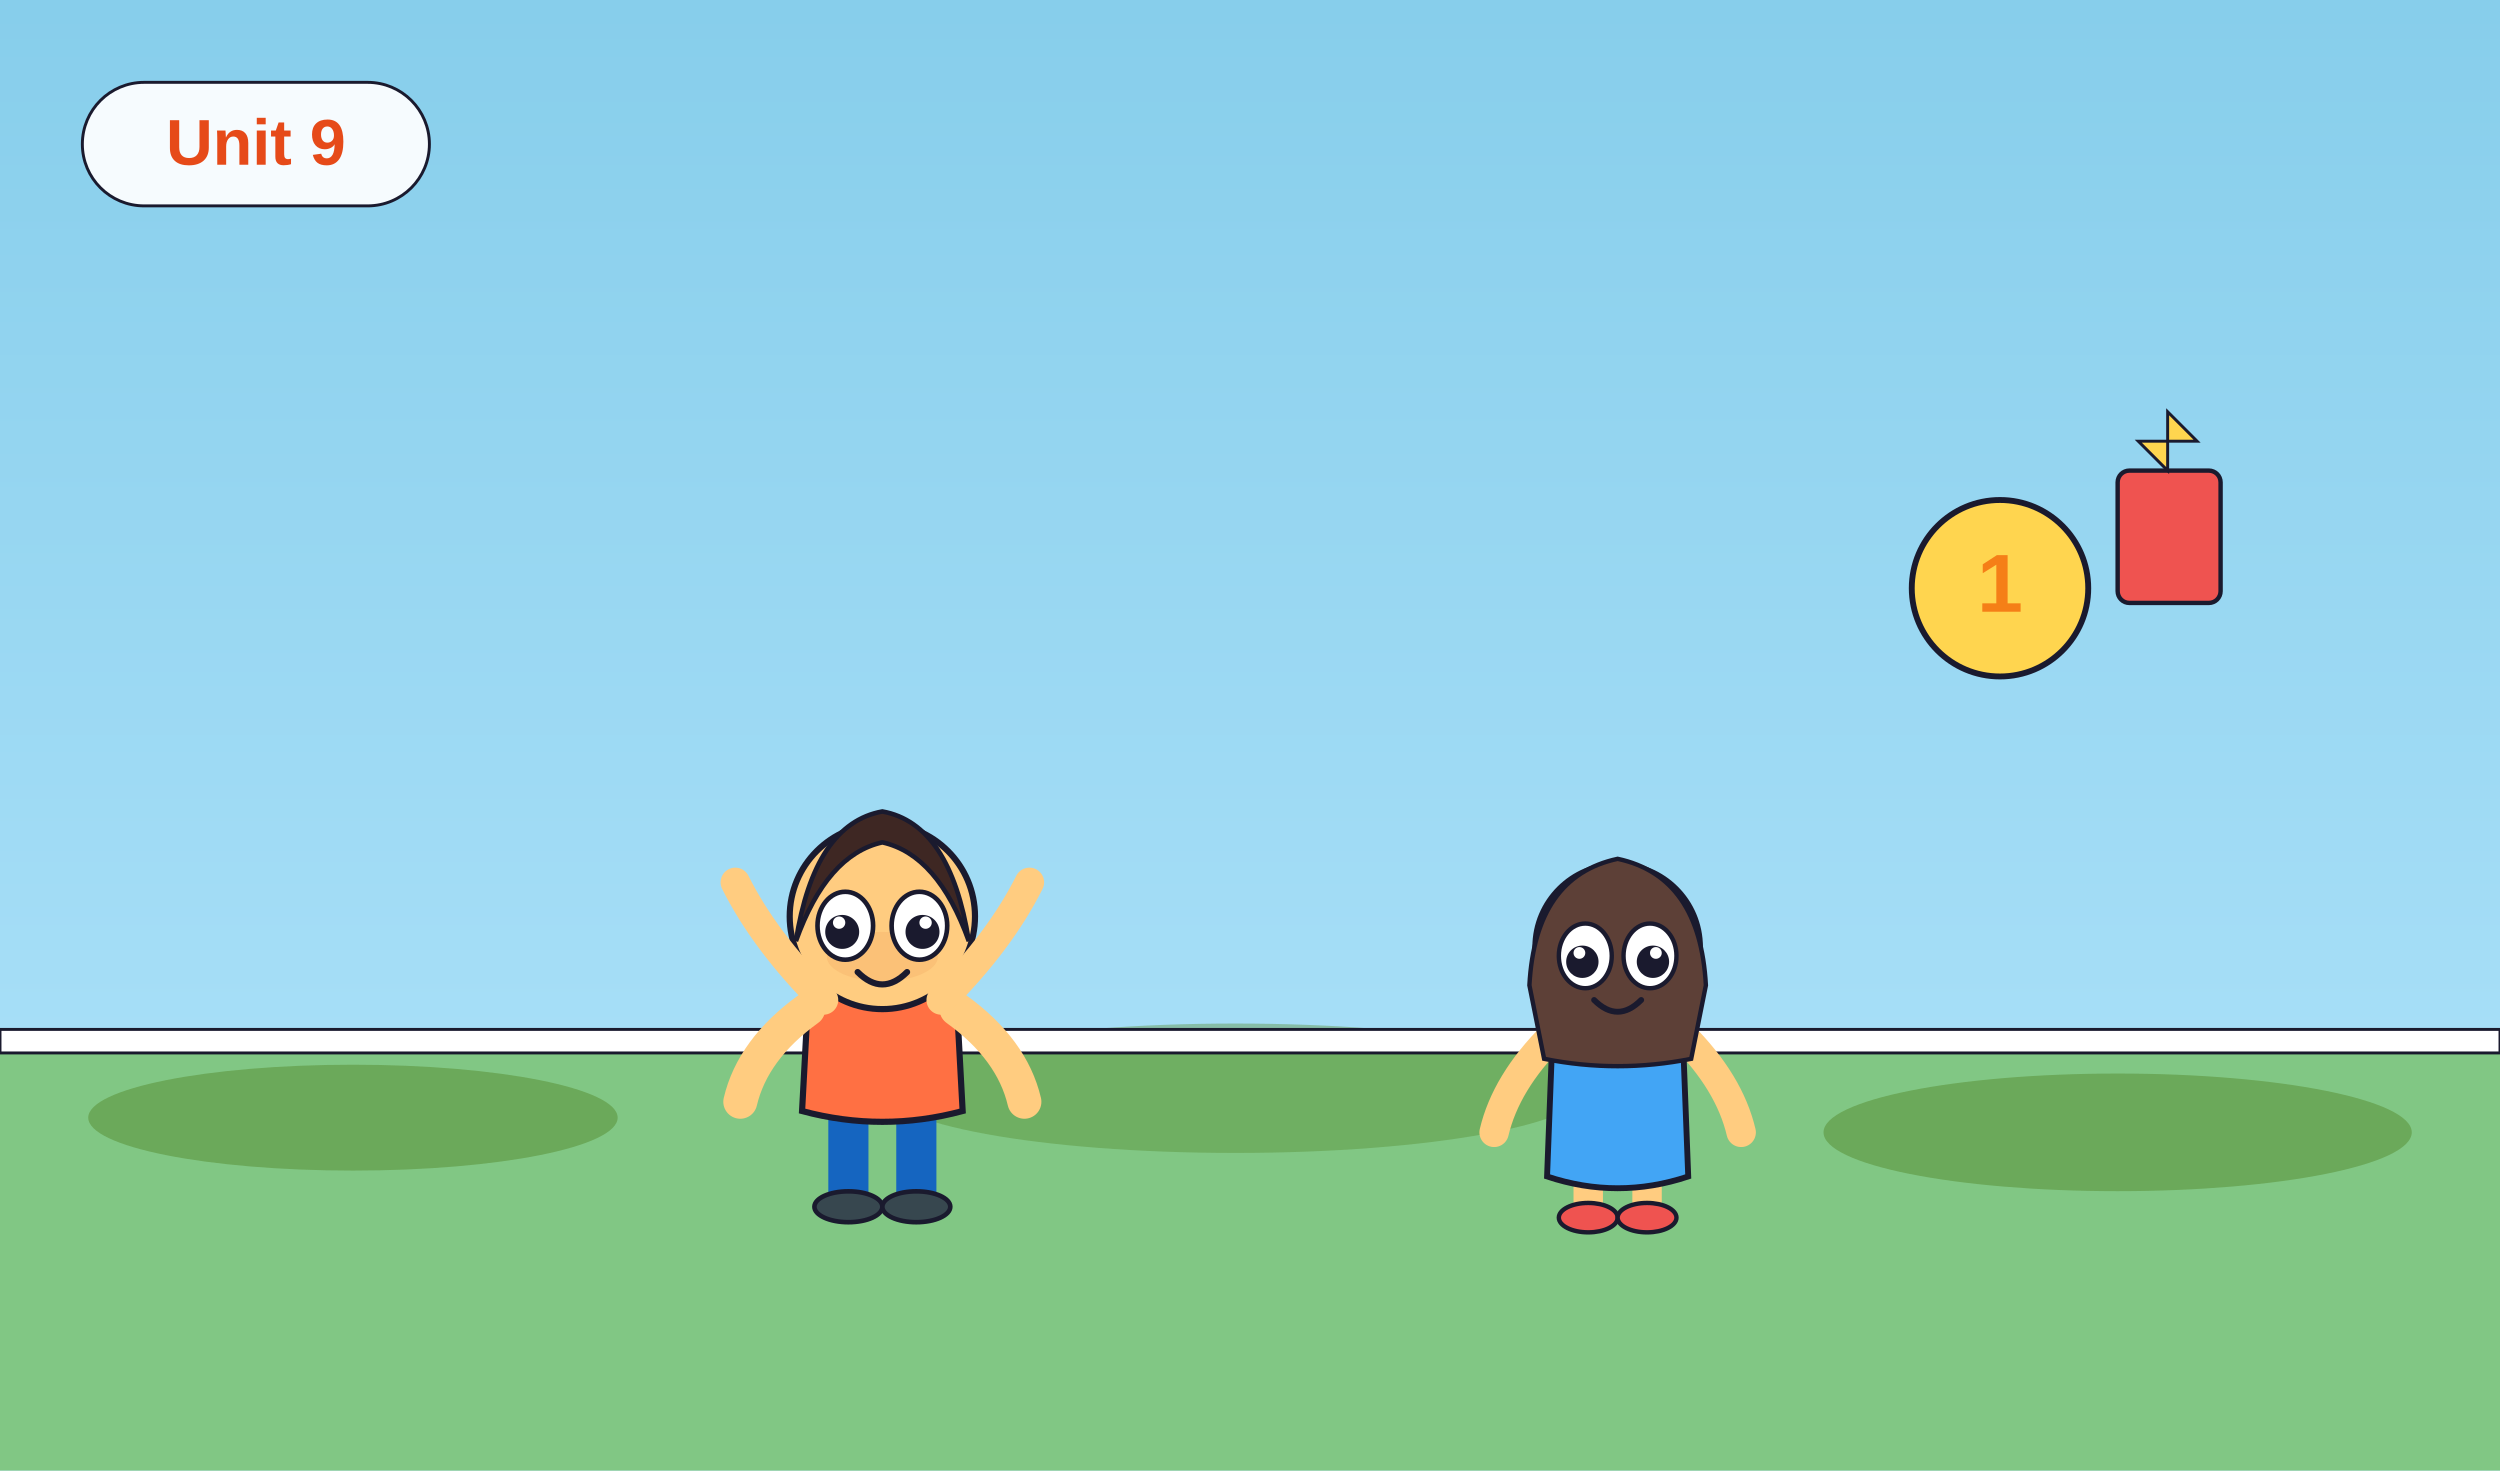
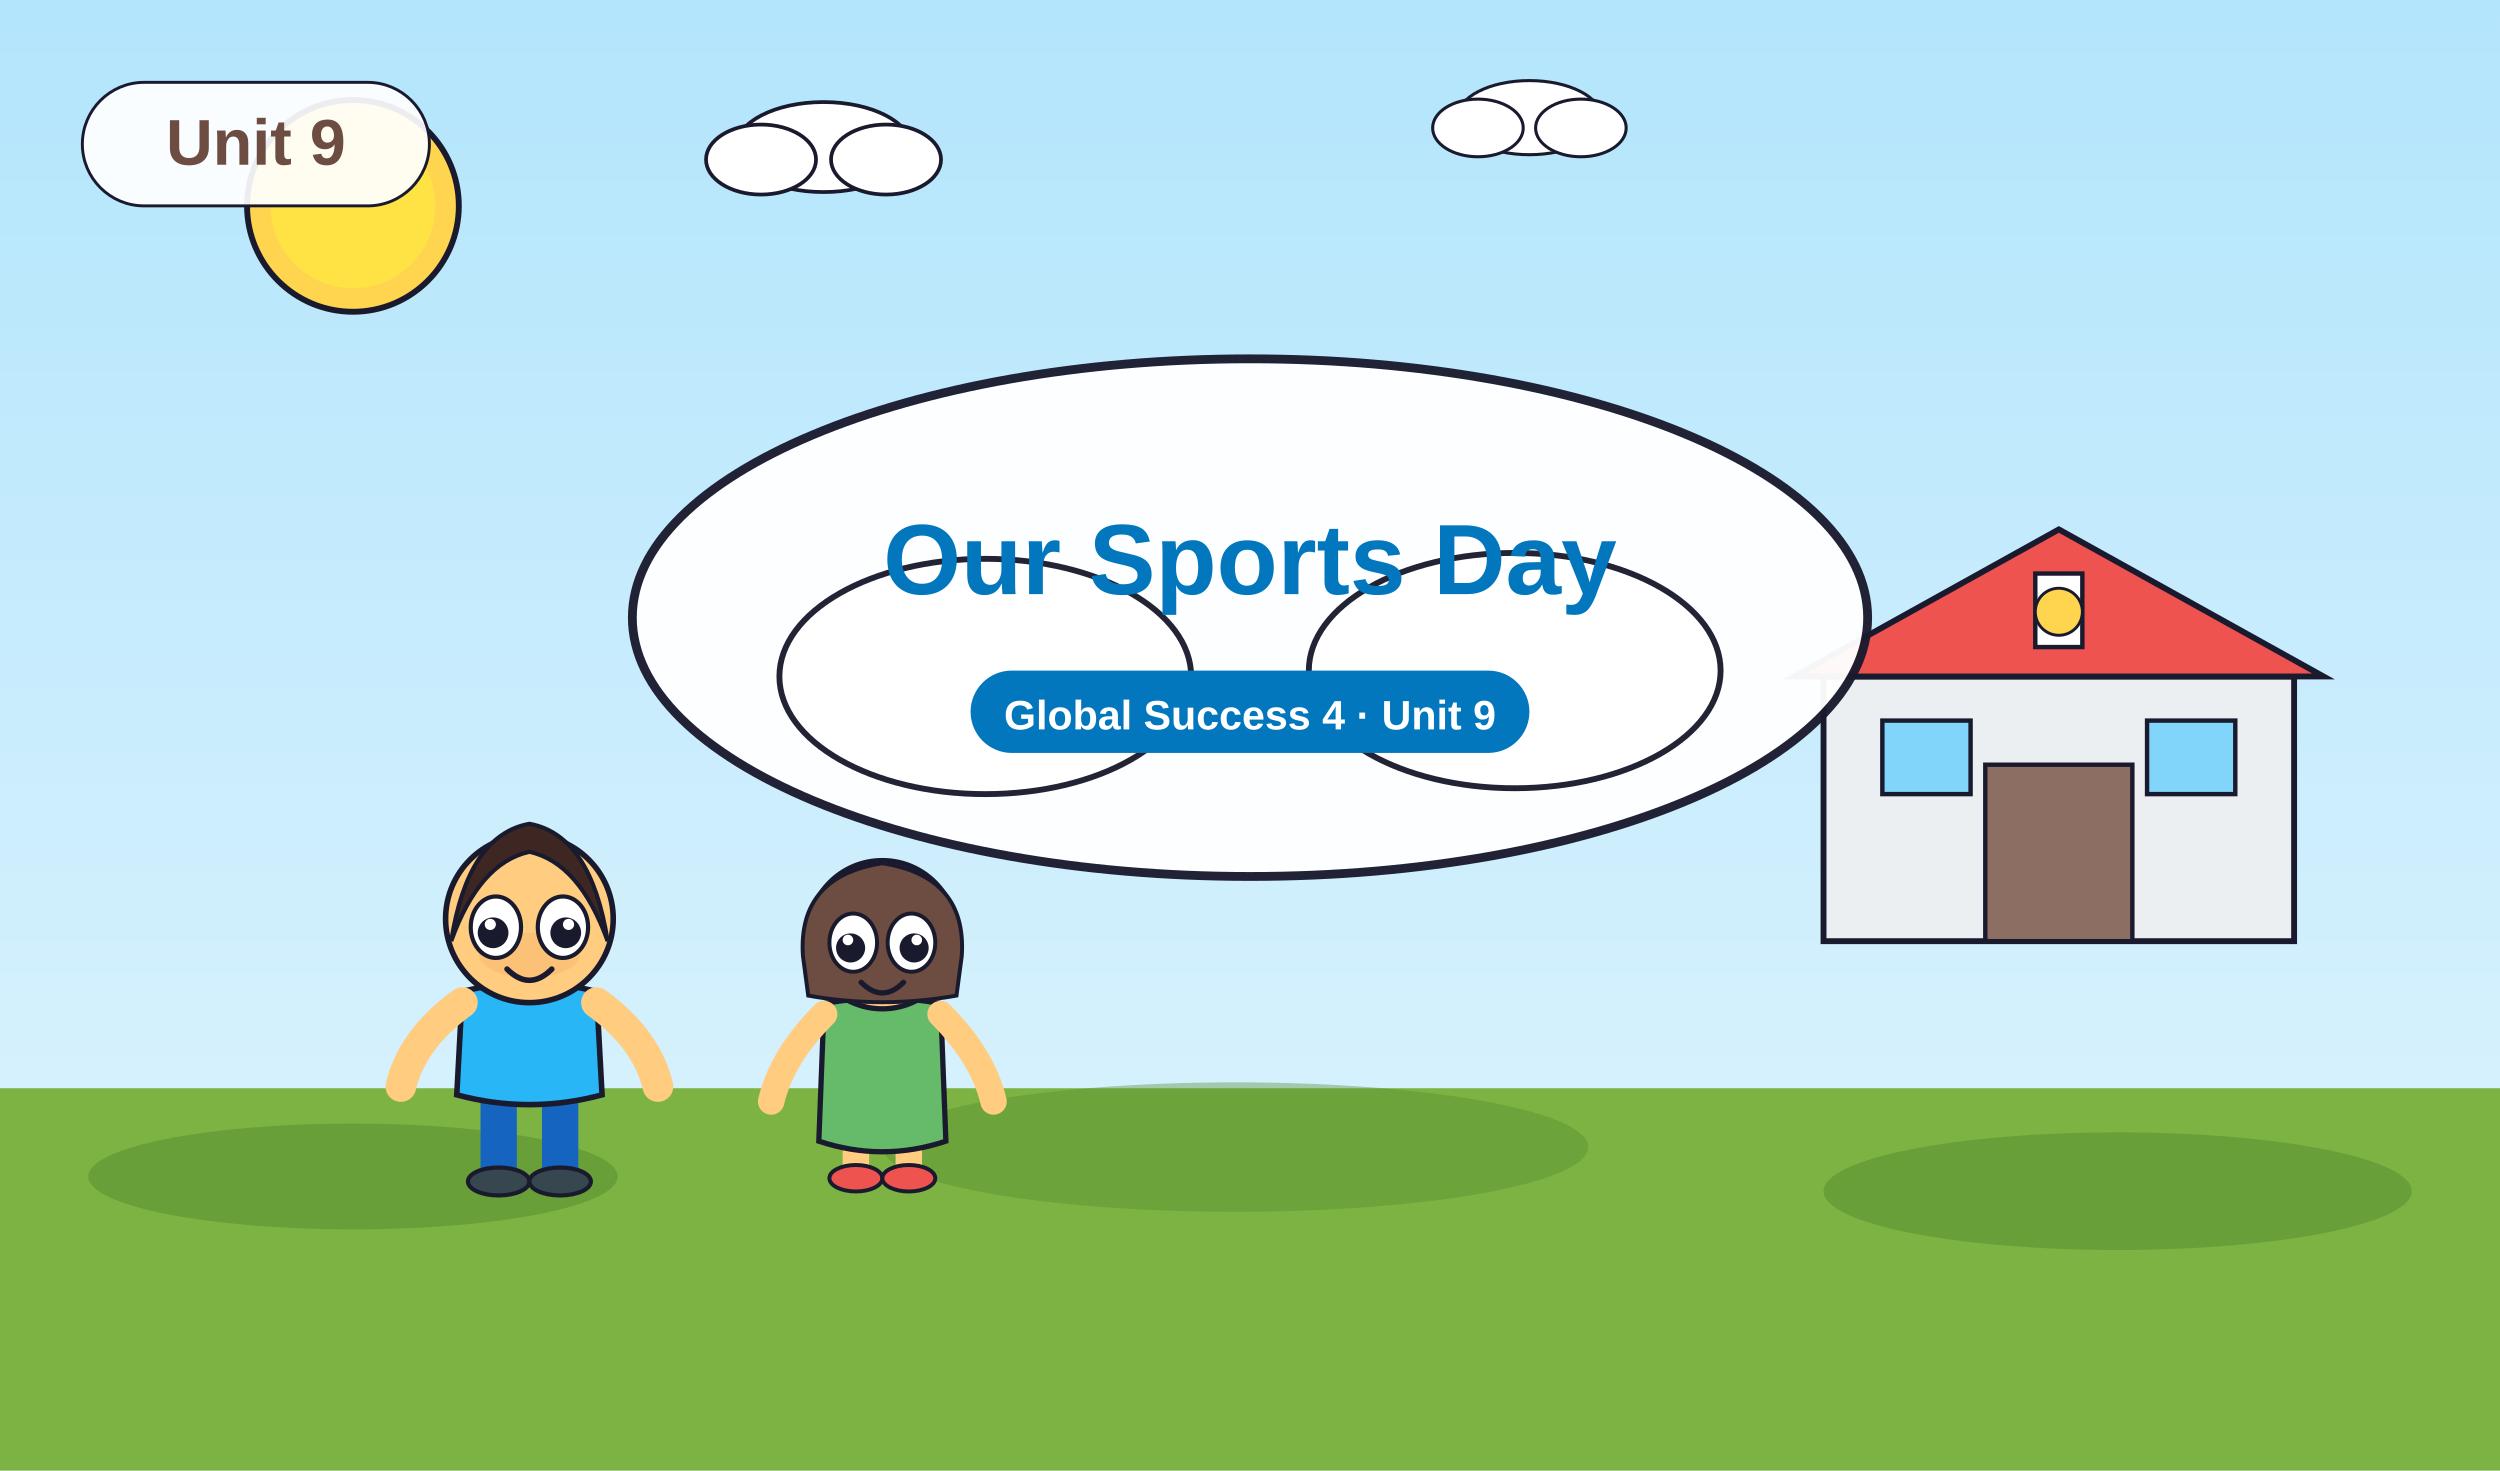
<svg xmlns="http://www.w3.org/2000/svg" viewBox="0 0 850 500" width="850" height="500" role="img" aria-label="Unit 9: Our Sports Day">
  <defs>
    <linearGradient id="sky" x1="0" y1="0" x2="0" y2="1">
-       <stop offset="0%" stop-color="#87CEEB" />
-       <stop offset="100%" stop-color="#B3E5FC" />
+       <stop offset="0%" stop-color="#B3E5FC" />
+       <stop offset="100%" stop-color="#E1F5FE" />
    </linearGradient>
  </defs>
  <rect width="850" height="500" fill="url(#sky)" />
-   <rect y="350" width="850" height="150" fill="#81C784" />
-   <ellipse cx="120" cy="380" rx="90" ry="18" fill="#558B2F" opacity="0.5" />
-   <ellipse cx="420" cy="370" rx="120" ry="22" fill="#558B2F" opacity="0.4" />
-   <ellipse cx="720" cy="385" rx="100" ry="20" fill="#558B2F" opacity="0.5" />
-   <rect x="0" y="350" width="850" height="8" fill="#FFFFFF" stroke="#1A1A2E" stroke-width="1" />
-   <g transform="translate(300,320) scale(1.05)">
+   <circle cx="120" cy="70" r="36" fill="#FFD54F" stroke="#1A1A2E" stroke-width="2" />
+   <circle cx="120" cy="70" r="28" fill="#FFEB3B" opacity="0.6" />
+   <g transform="translate(280,50) scale(0.85)">
+     <ellipse cx="0" cy="0" rx="35" ry="18" fill="#FFFFFF" stroke="#1A1A2E" stroke-width="1.5" />
+     <ellipse cx="-25" cy="5" rx="22" ry="14" fill="#FFFFFF" stroke="#1A1A2E" stroke-width="1.5" />
+     <ellipse cx="25" cy="5" rx="22" ry="14" fill="#FFFFFF" stroke="#1A1A2E" stroke-width="1.5" />
+   </g>
+   <g transform="translate(520,40) scale(0.7)">
+     <ellipse cx="0" cy="0" rx="35" ry="18" fill="#FFFFFF" stroke="#1A1A2E" stroke-width="1.5" />
+     <ellipse cx="-25" cy="5" rx="22" ry="14" fill="#FFFFFF" stroke="#1A1A2E" stroke-width="1.5" />
+     <ellipse cx="25" cy="5" rx="22" ry="14" fill="#FFFFFF" stroke="#1A1A2E" stroke-width="1.5" />
+   </g>
+   <rect y="370" width="850" height="130" fill="#7CB342" />
+   <ellipse cx="120" cy="400" rx="90" ry="18" fill="#558B2F" opacity="0.5" />
+   <ellipse cx="420" cy="390" rx="120" ry="22" fill="#558B2F" opacity="0.4" />
+   <ellipse cx="720" cy="405" rx="100" ry="20" fill="#558B2F" opacity="0.5" />
+   <g transform="translate(700,250)">
+     <rect x="-80" y="-20" width="160" height="90" fill="#ECEFF1" stroke="#1A1A2E" stroke-width="2" />
+     <polygon points="-90,-20 0,-70 90,-20" fill="#EF5350" stroke="#1A1A2E" stroke-width="2" />
+     <rect x="-25" y="10" width="50" height="60" fill="#8D6E63" stroke="#1A1A2E" stroke-width="1.5" />
+     <rect x="-60" y="-5" width="30" height="25" fill="#81D4FA" stroke="#1A1A2E" stroke-width="1.5" />
+     <rect x="30" y="-5" width="30" height="25" fill="#81D4FA" stroke="#1A1A2E" stroke-width="1.5" />
+     <rect x="-8" y="-55" width="16" height="25" fill="#FFF" stroke="#1A1A2E" stroke-width="1.5" />
+     <circle cx="0" cy="-42" r="8" fill="#FFD54F" stroke="#1A1A2E" stroke-width="1" />
+   </g>
+   <g transform="translate(180,320) scale(0.95)">
    <line x1="-11" y1="52" x2="-11" y2="82" stroke="#1565C0" stroke-width="13" stroke-linecap="round" />
    <line x1="11" y1="52" x2="11" y2="82" stroke="#1565C0" stroke-width="13" stroke-linecap="round" />
    <ellipse cx="-11" cy="86" rx="11" ry="5" fill="#37474F" stroke="#1A1A2E" stroke-width="1.5" />
    <ellipse cx="11" cy="86" rx="11" ry="5" fill="#37474F" stroke="#1A1A2E" stroke-width="1.5" />
-     <path d="M-24 18 Q0 12 24 18 L26 55 Q0 62 -26 55 Z" fill="#FF7043" stroke="#1A1A2E" stroke-width="2" />
+     <path d="M-24 18 Q0 12 24 18 L26 55 Q0 62 -26 55 Z" fill="#29B6F6" stroke="#1A1A2E" stroke-width="2" />
    <path d="M-24 22 Q-42 35 -46 52" fill="none" stroke="#FFCC80" stroke-width="11" stroke-linecap="round" />
    <path d="M24 22 Q42 35 46 52" fill="none" stroke="#FFCC80" stroke-width="11" stroke-linecap="round" />
    <circle cx="0" cy="-8" r="30" fill="#FFCC80" stroke="#1A1A2E" stroke-width="2" />
    <ellipse cx="0" cy="5" rx="18" ry="8" fill="#F0A860" opacity="0.3" />
    <path d="M-28 0 Q-22 -38 0 -42 Q22 -38 28 0 Q18 -28 0 -32 Q-18 -28 -28 0" fill="#3E2723" stroke="#1A1A2E" stroke-width="1.5" />
    <ellipse cx="-12" cy="-5" rx="9" ry="11" fill="#FFFFFF" stroke="#1A1A2E" stroke-width="1.5" />
    <circle cx="-13" cy="-3" r="5.5" fill="#1A1A2E" />
    <circle cx="-14" cy="-6" r="2" fill="#FFFFFF" />
    <ellipse cx="12" cy="-5" rx="9" ry="11" fill="#FFFFFF" stroke="#1A1A2E" stroke-width="1.5" />
    <circle cx="13" cy="-3" r="5.5" fill="#1A1A2E" />
    <circle cx="14" cy="-6" r="2" fill="#FFFFFF" />
    <path d="M-8 10 Q0 18 8 10" fill="none" stroke="#1A1A2E" stroke-width="2" stroke-linecap="round" />
  </g>
-   <path d="M280 340 Q260 320 250 300" fill="none" stroke="#FFCC80" stroke-width="10" stroke-linecap="round" />
-   <path d="M320 340 Q340 320 350 300" fill="none" stroke="#FFCC80" stroke-width="10" stroke-linecap="round" />
-   <g transform="translate(550,330) scale(1)">
+   <g transform="translate(300,325) scale(0.9)">
    <line x1="-10" y1="52" x2="-10" y2="80" stroke="#FFCC80" stroke-width="10" stroke-linecap="round" />
    <line x1="10" y1="52" x2="10" y2="80" stroke="#FFCC80" stroke-width="10" stroke-linecap="round" />
    <ellipse cx="-10" cy="84" rx="10" ry="5" fill="#EF5350" stroke="#1A1A2E" stroke-width="1.5" />
    <ellipse cx="10" cy="84" rx="10" ry="5" fill="#EF5350" stroke="#1A1A2E" stroke-width="1.5" />
-     <path d="M-22 18 Q0 14 22 18 L24 70 Q0 78 -24 70 Z" fill="#42A5F5" stroke="#1A1A2E" stroke-width="2" />
+     <path d="M-22 18 Q0 14 22 18 L24 70 Q0 78 -24 70 Z" fill="#66BB6A" stroke="#1A1A2E" stroke-width="2" />
    <path d="M-22 22 Q-38 38 -42 55" fill="none" stroke="#FFCC80" stroke-width="10" stroke-linecap="round" />
    <path d="M22 22 Q38 38 42 55" fill="none" stroke="#FFCC80" stroke-width="10" stroke-linecap="round" />
    <circle cx="0" cy="-8" r="28" fill="#FFCC80" stroke="#1A1A2E" stroke-width="2" />
-     <path d="M-30 5 Q-28 -32 0 -38 Q28 -32 30 5 L25 30 Q0 35 -25 30 Z" fill="#5D4037" stroke="#1A1A2E" stroke-width="1.5" />
+     <path d="M-30 0 Q-32 -30 0 -35 Q32 -30 30 0 L28 15 Q0 20 -28 15 Z" fill="#6D4C41" stroke="#1A1A2E" stroke-width="1.5" />
    <ellipse cx="-11" cy="-5" rx="9" ry="11" fill="#FFFFFF" stroke="#1A1A2E" stroke-width="1.5" />
    <circle cx="-12" cy="-3" r="5.5" fill="#1A1A2E" />
    <circle cx="-13" cy="-6" r="2" fill="#FFFFFF" />
    <ellipse cx="11" cy="-5" rx="9" ry="11" fill="#FFFFFF" stroke="#1A1A2E" stroke-width="1.5" />
    <circle cx="12" cy="-3" r="5.5" fill="#1A1A2E" />
    <circle cx="13" cy="-6" r="2" fill="#FFFFFF" />
    <path d="M-8 10 Q0 18 8 10" fill="none" stroke="#1A1A2E" stroke-width="2" stroke-linecap="round" />
  </g>
-   <circle cx="680" cy="200" r="30" fill="#FFD54F" stroke="#1A1A2E" stroke-width="2" />
-   <text x="680" y="208" text-anchor="middle" font-family="Arial,sans-serif" font-size="28" font-weight="700" fill="#F57F17">1</text>
-   <rect x="720" y="160" width="35" height="45" rx="4" fill="#EF5350" stroke="#1A1A2E" stroke-width="1.5" />
-   <path d="M737 160 L737 140 L747 150 L727 150 Z" fill="#FFD54F" stroke="#1A1A2E" stroke-width="1" />
+   <g transform="translate(425,210)">
+     <ellipse cx="0" cy="0" rx="210" ry="88" fill="#FFFFFF" stroke="#1A1A2E" stroke-width="3" opacity="0.96" />
+     <ellipse cx="-90" cy="20" rx="70" ry="40" fill="#FFFFFF" stroke="#1A1A2E" stroke-width="2" opacity="0.96" />
+     <ellipse cx="90" cy="18" rx="70" ry="40" fill="#FFFFFF" stroke="#1A1A2E" stroke-width="2" opacity="0.96" />
+     <text x="0" y="-8" text-anchor="middle" font-family="Arial Rounded MT Bold,Arial,Helvetica,sans-serif" font-size="34" font-weight="700" fill="#0277BD">Our Sports Day</text>
+     <rect x="-95" y="18" width="190" height="28" rx="14" fill="#0277BD" />
+     <text x="0" y="38" text-anchor="middle" font-family="Arial,Helvetica,sans-serif" font-size="14" font-weight="700" fill="#FFFFFF">Global Success 4 · Unit 9</text>
+   </g>
  <rect x="28" y="28" width="118" height="42" rx="21" fill="rgba(255,255,255,0.92)" stroke="#1A1A2E" stroke-width="1" />
-   <text x="87" y="56" text-anchor="middle" font-family="Arial,Helvetica,sans-serif" font-size="22" font-weight="700" fill="#E64A19">Unit 9</text>
+   <text x="87" y="56" text-anchor="middle" font-family="Arial,Helvetica,sans-serif" font-size="22" font-weight="700" fill="#6D4C41">Unit 9</text>
</svg>
